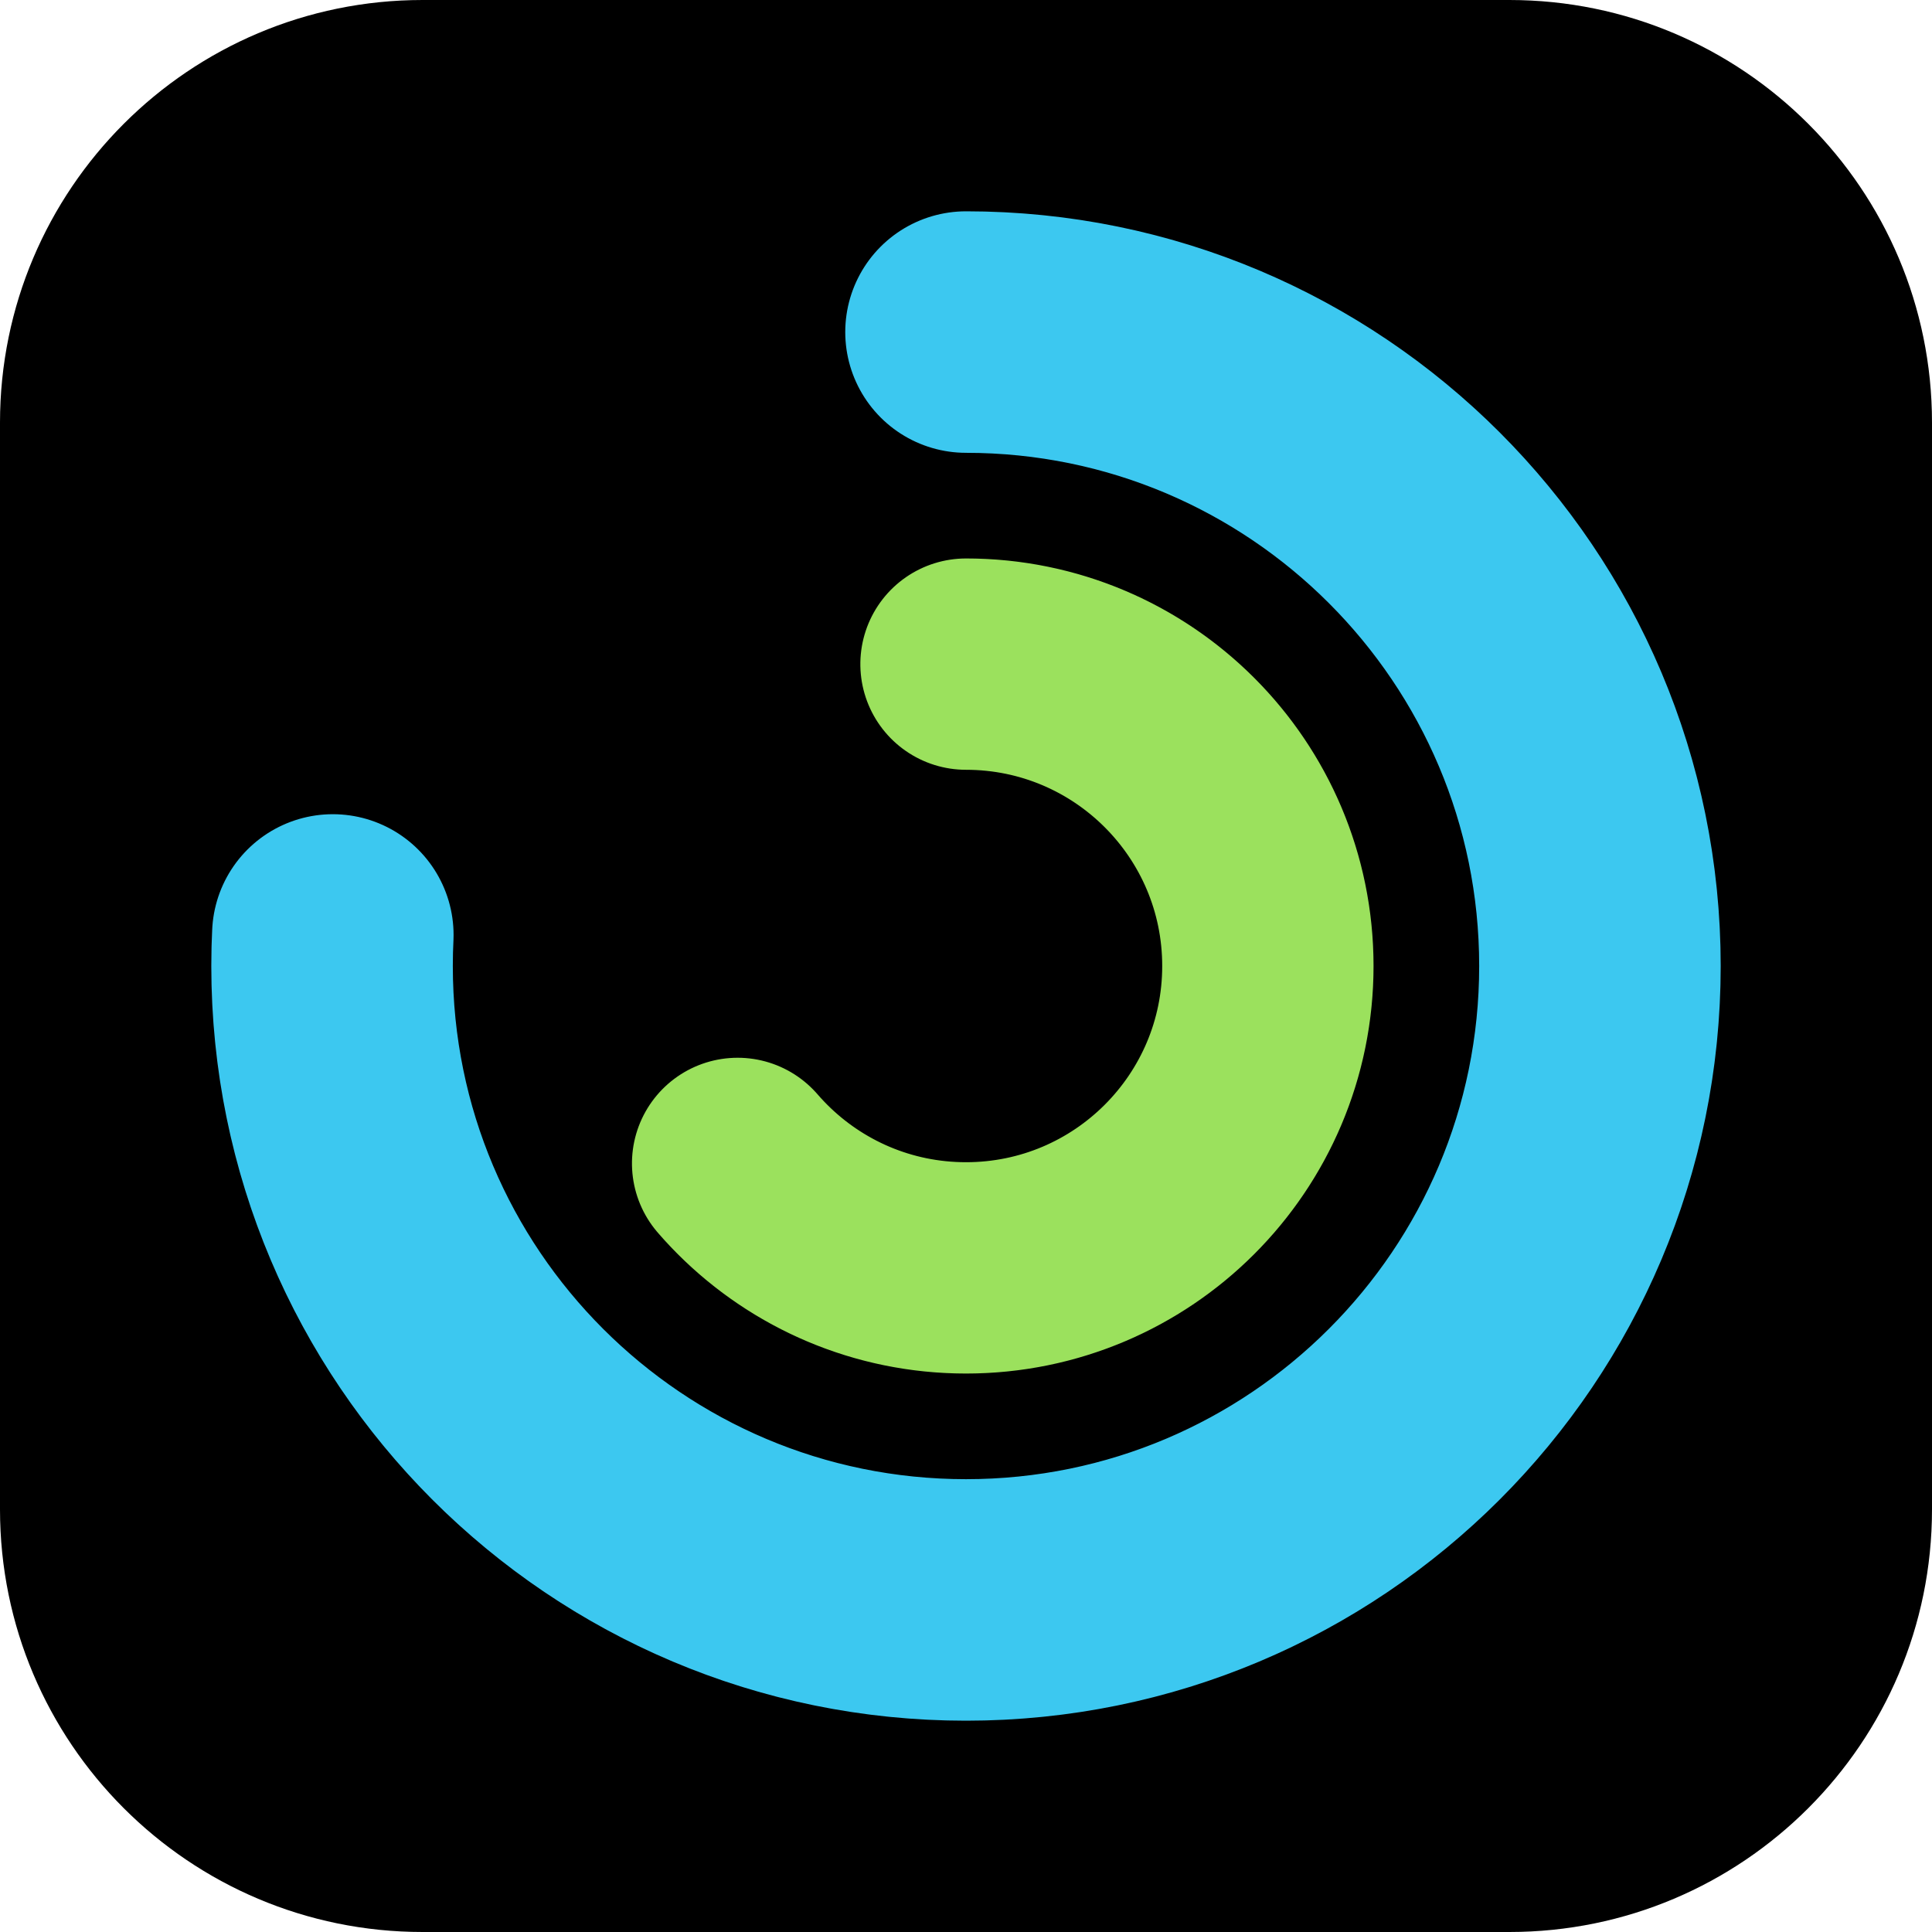
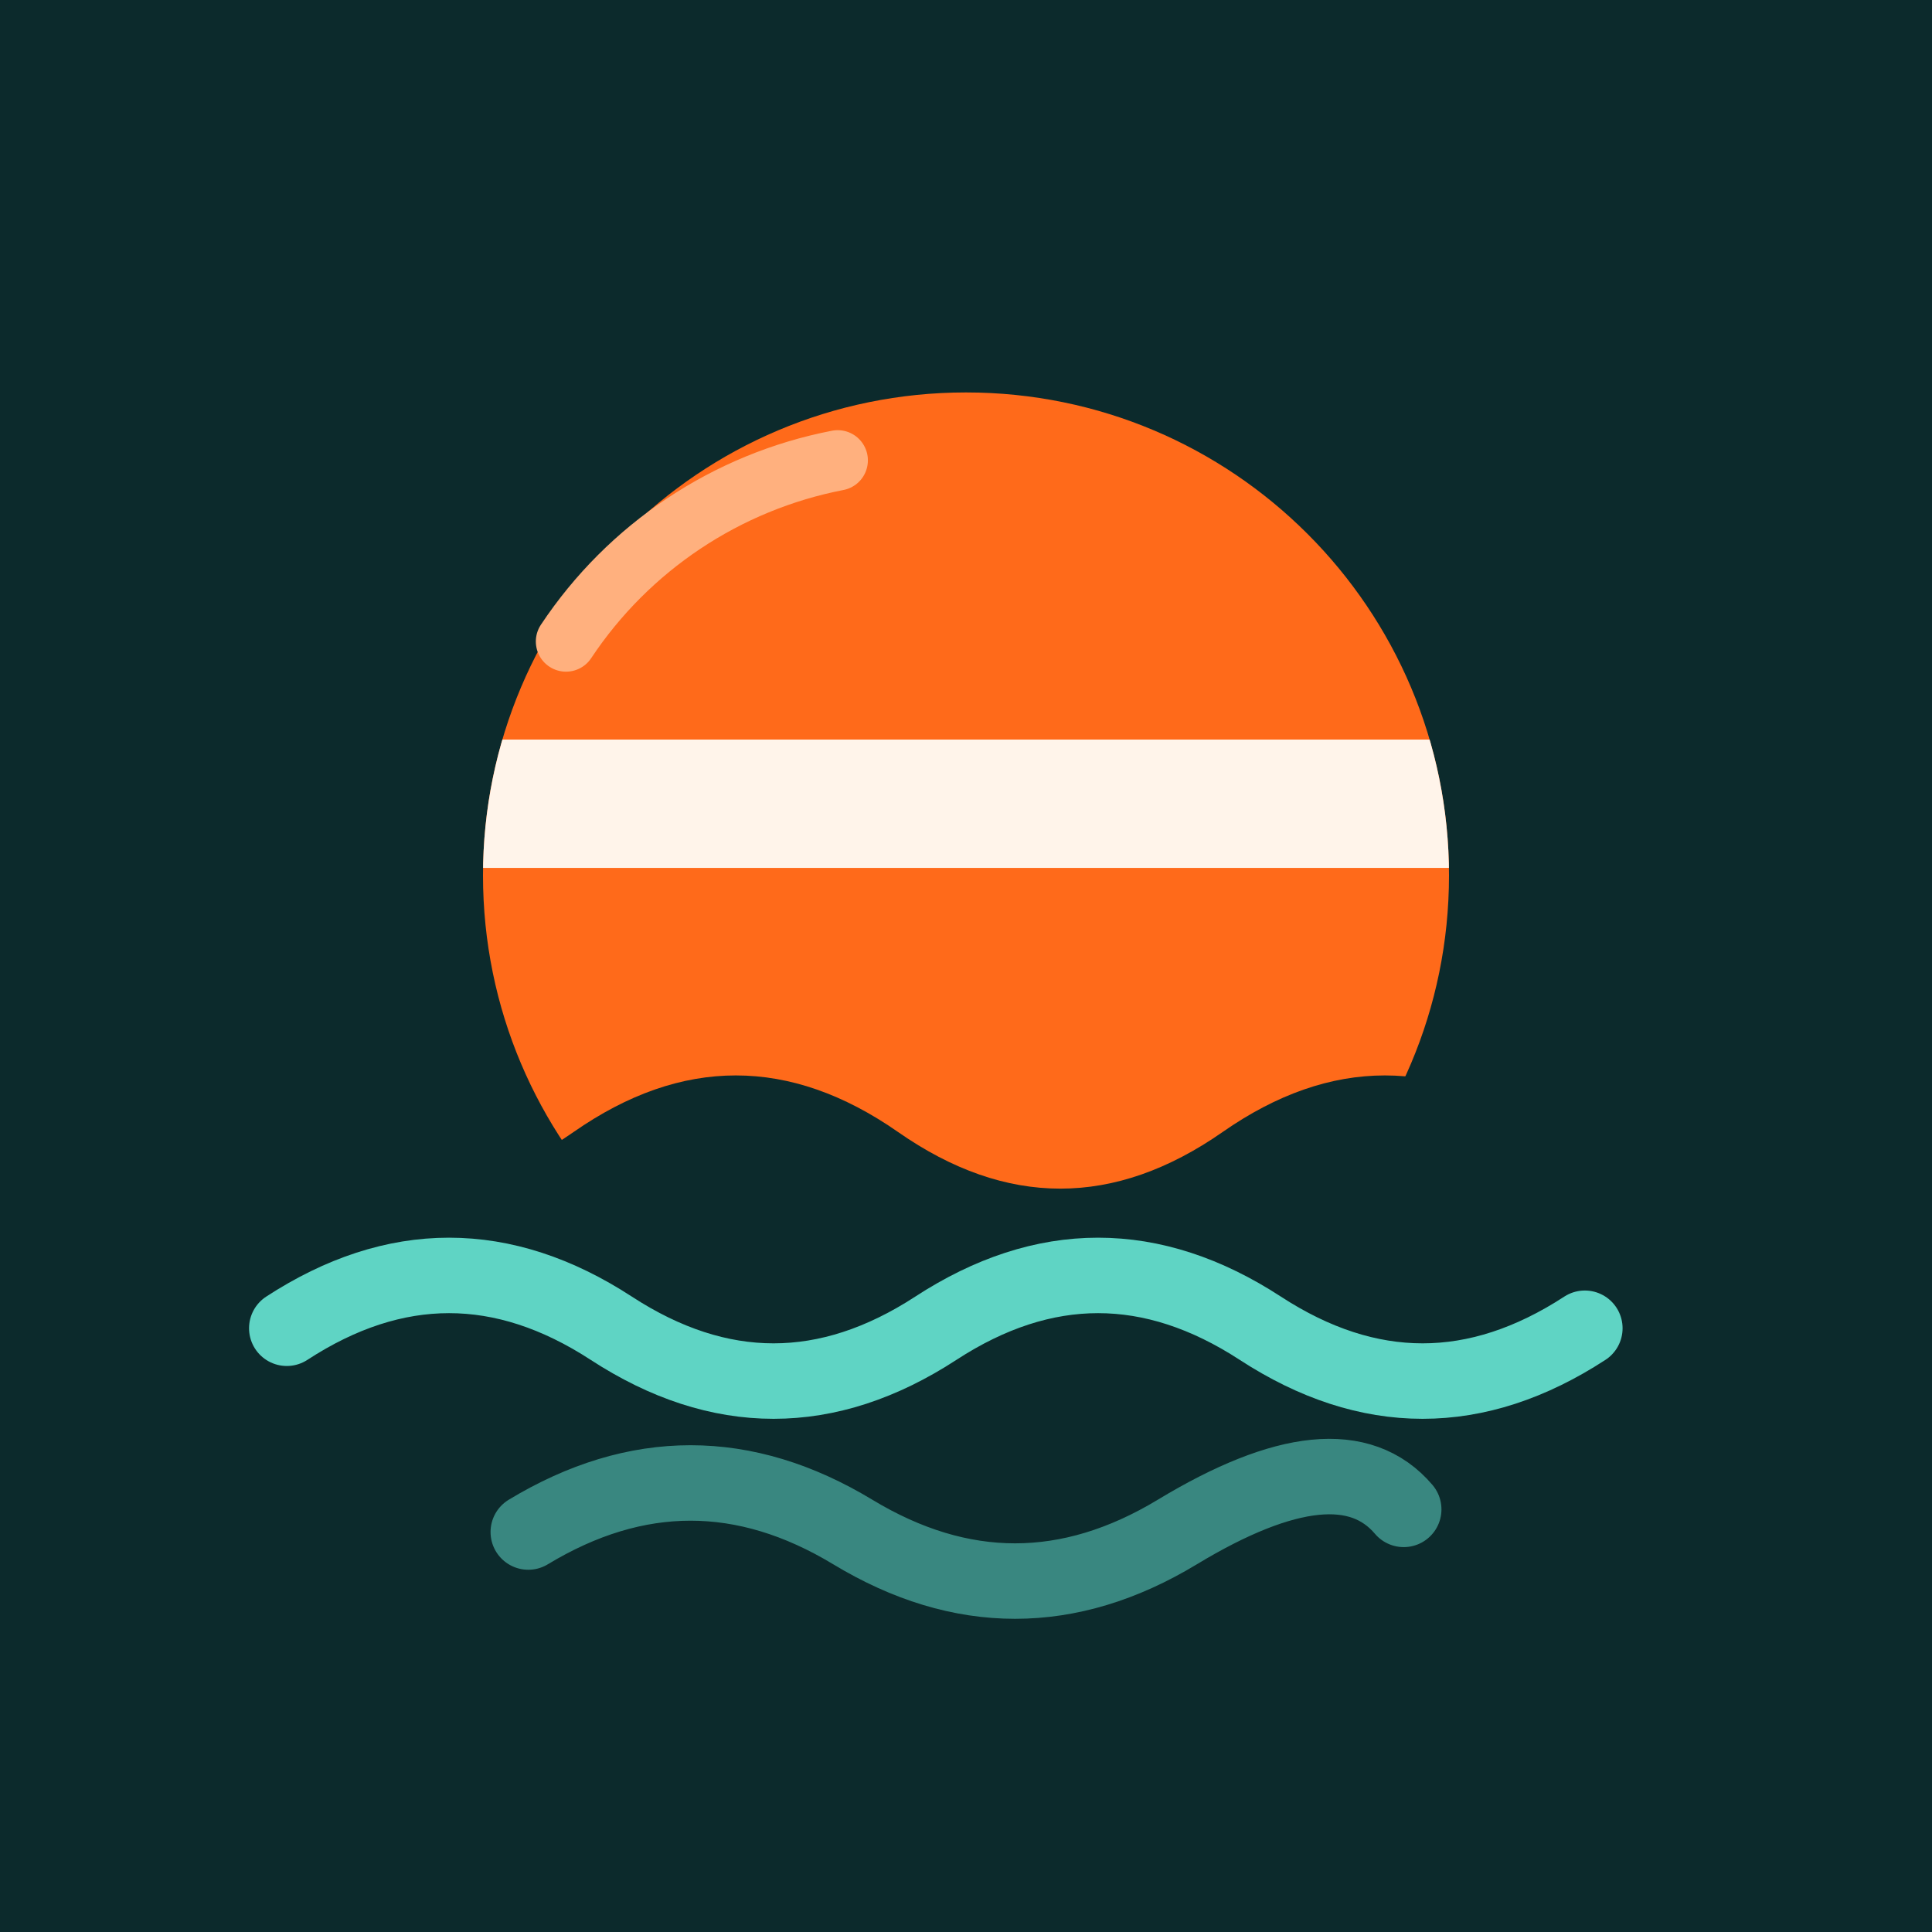
- <svg xmlns="http://www.w3.org/2000/svg" viewBox="0 0 64 64">
-   <rect width="64" height="64" rx="14" fill="#000" />
-   <circle cx="32" cy="32" r="21" fill="none" stroke="#3cc8f0" stroke-width="8" stroke-linecap="round" stroke-dasharray="100 132" transform="rotate(-90 32 32)" />
-   <circle cx="32" cy="32" r="10" fill="none" stroke="#9be15d" stroke-width="7" stroke-linecap="round" stroke-dasharray="40 63" transform="rotate(-90 32 32)" />
+ <svg xmlns="http://www.w3.org/2000/svg" viewBox="0 0 512 512">
+   <defs>
+     <clipPath id="b">
+       <circle cx="256" cy="232" r="128" />
+     </clipPath>
+   </defs>
+   <rect width="512" height="512" fill="#0c2a2c" />
+   <circle cx="256" cy="232" r="128" fill="#ff6a1a" />
+   <rect x="100" y="196" width="312" height="34" fill="#fff4ea" clip-path="url(#b)" />
+   <path d="M150 170 A 112 112 0 0 1 222 122" fill="none" stroke="#ffb07e" stroke-width="16" stroke-linecap="round" />
+   <path d="M-20 300 Q 23 270 66 300 T 152 300 T 238 300 T 324 300 T 410 300 T 496 300 T 582 300 V 540 H -20 Z" fill="#0c2a2c" />
+   <path d="M76 352 Q 119 324 162 352 T 248 352 T 334 352 T 420 352" fill="none" stroke="#5fd4c4" stroke-width="20" stroke-linecap="round" />
+   <path d="M140 406 Q 183 380 226 406 T 312 406 T 372 400" fill="none" stroke="#5fd4c4" stroke-width="20" stroke-linecap="round" opacity="0.55" />
</svg>
